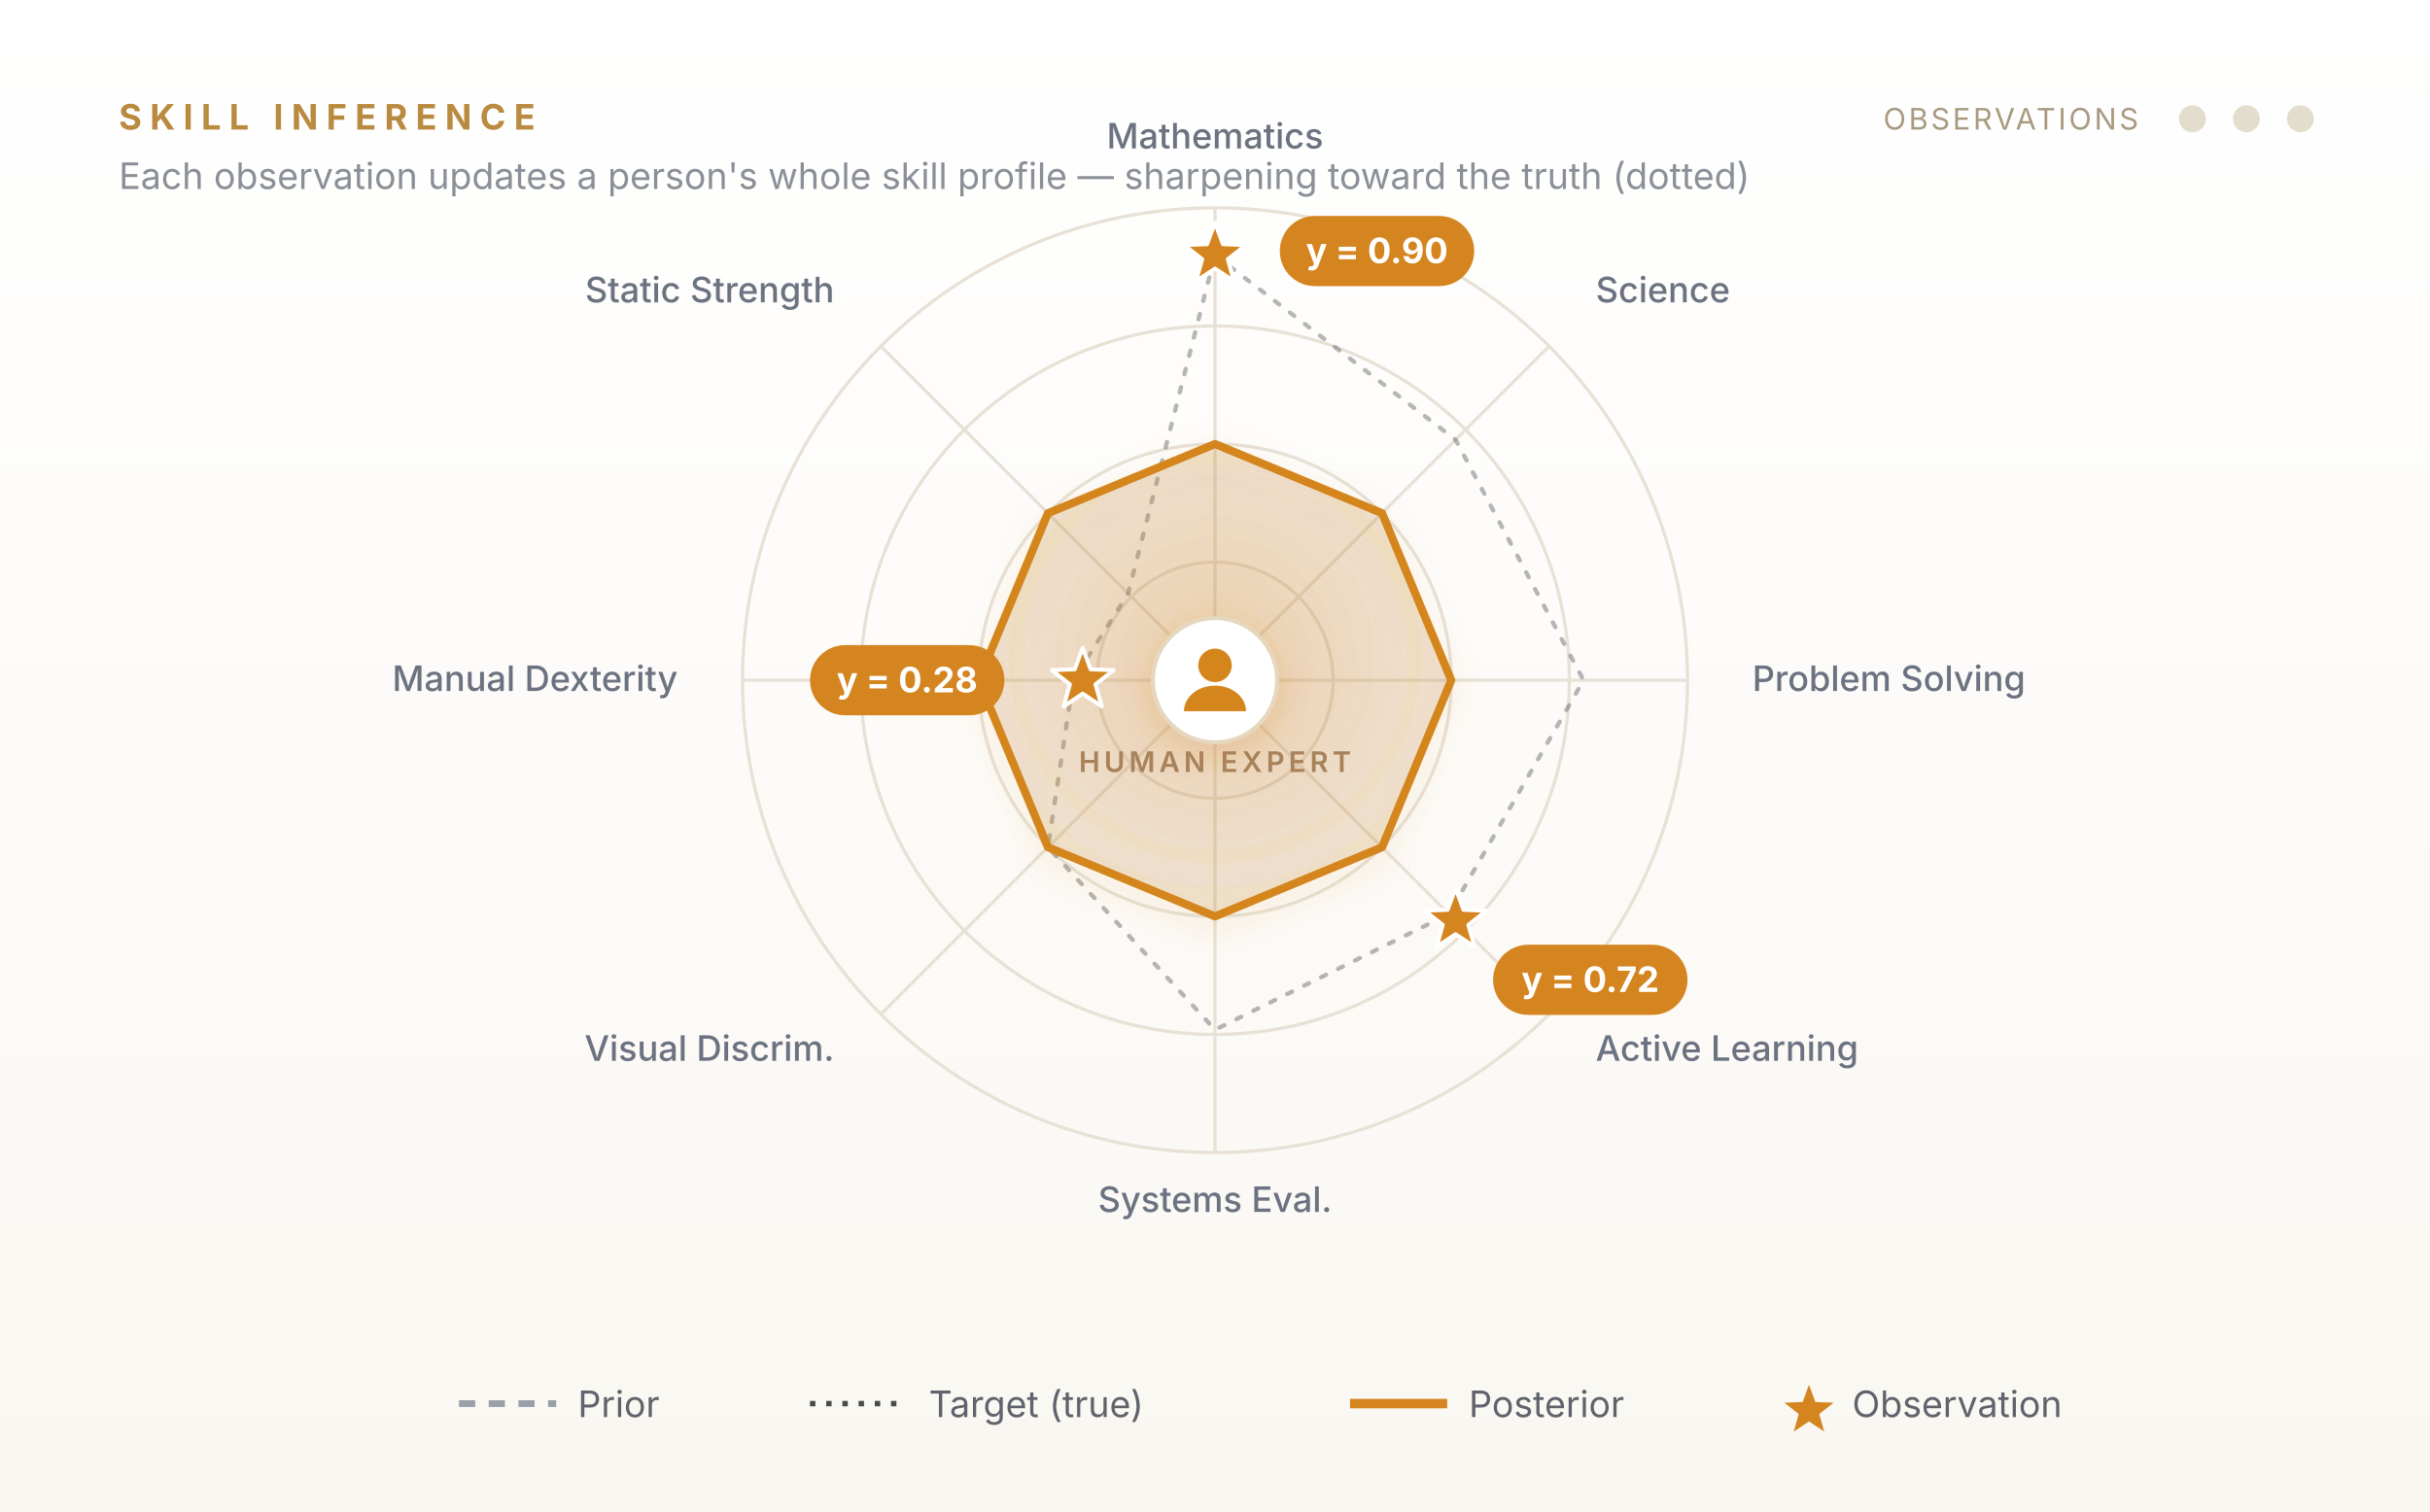
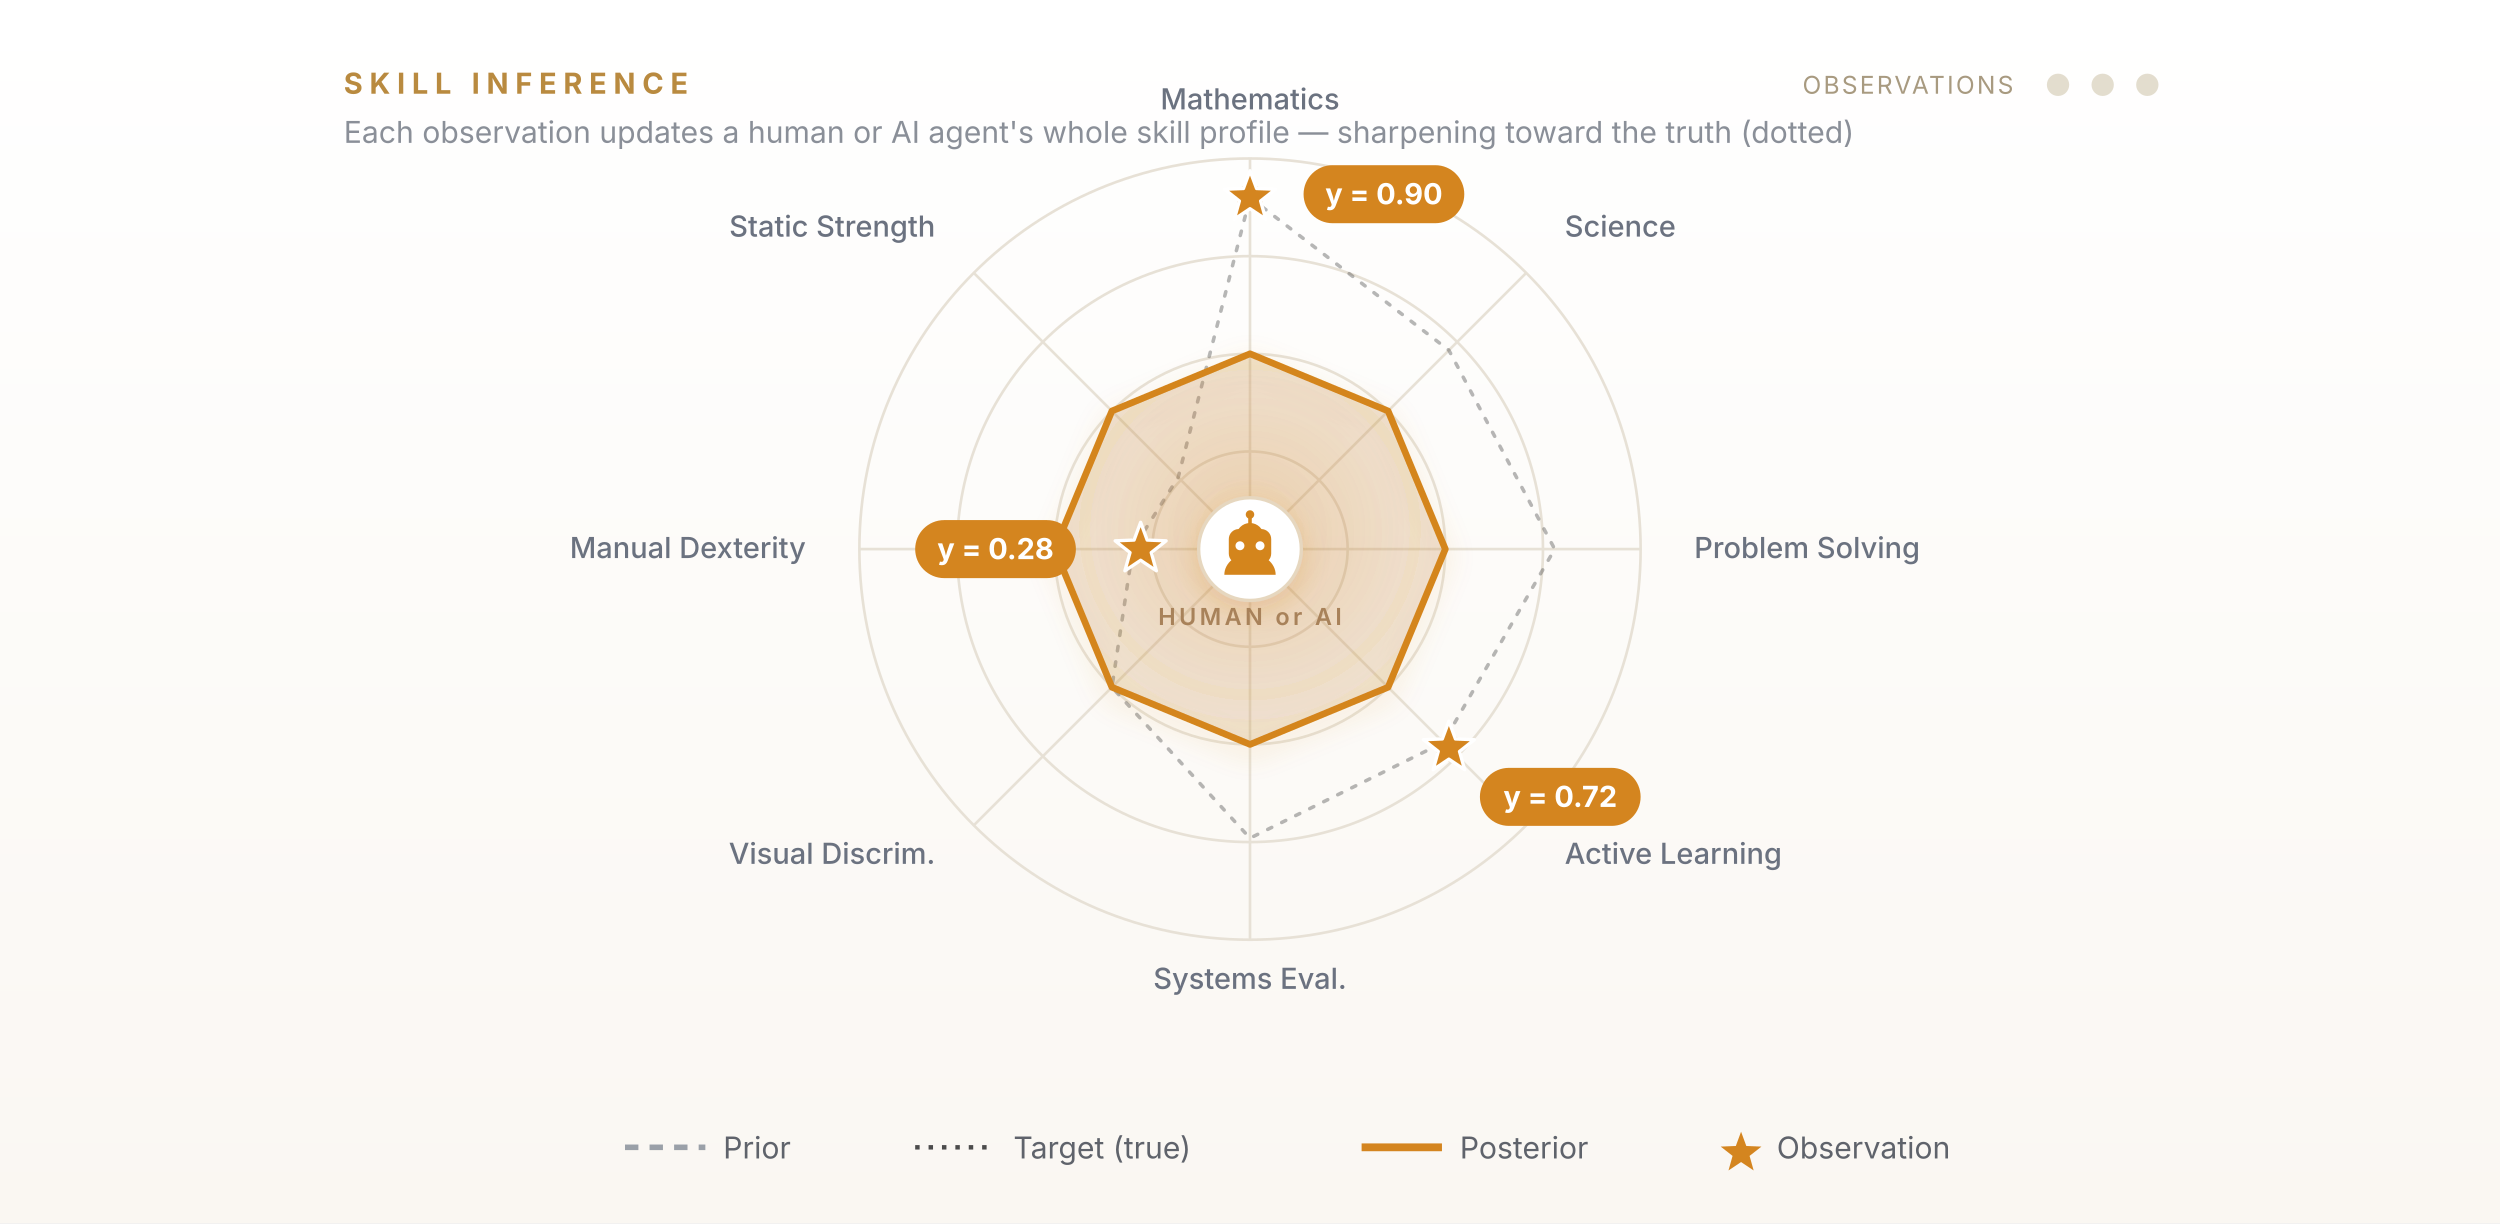
- <svg xmlns="http://www.w3.org/2000/svg" viewBox="0 0 900 560" font-family="Inter, system-ui, -apple-system, sans-serif">
+ <svg xmlns="http://www.w3.org/2000/svg" viewBox="-110 6 1120 548" preserveAspectRatio="xMidYMid slice" font-family="Inter, system-ui, -apple-system, sans-serif">
  <defs>
    <linearGradient id="bg" x1="0" y1="0" x2="0" y2="1">
      <stop offset="0" stop-color="#ffffff" />
      <stop offset="1" stop-color="#faf7f2" />
    </linearGradient>
    <radialGradient id="postFill" cx="0.5" cy="0.45" r="0.65">
      <stop offset="0" stop-color="#d4851f" stop-opacity="0.28" />
      <stop offset="1" stop-color="#d4851f" stop-opacity="0.10" />
    </radialGradient>
    <filter id="soft" x="-30%" y="-30%" width="160%" height="160%">
      <feDropShadow dx="0" dy="4" stdDeviation="6" flood-color="#d4851f" flood-opacity="0.22" />
    </filter>
  </defs>
-   <rect width="900" height="560" fill="url(#bg)" />
+   <rect x="-110" y="6" width="1120" height="548" fill="url(#bg)" />
  <text x="44" y="48" fill="#b98a3f" font-size="13" font-weight="700" letter-spacing="3">SKILL INFERENCE</text>
-   <text x="44" y="70" fill="#8a8f98" font-size="13.5">Each observation updates a person's whole skill profile — sharpening toward the truth (dotted)</text>
+   <text x="44" y="70" fill="#8a8f98" font-size="13.5">Each observation updates a human or AI agent's whole skill profile — sharpening toward the truth (dotted)</text>
  <text x="792" y="48" text-anchor="end" fill="#a89a80" font-size="11" letter-spacing="1">OBSERVATIONS</text>
  <circle cx="812" cy="44" r="5" fill="#e3ddce">
    <animate attributeName="fill" dur="9s" repeatCount="indefinite" keyTimes="0;0.16;0.20;0.94;1" values="#e3ddce;#e3ddce;#d4851f;#d4851f;#e3ddce" />
  </circle>
  <circle cx="832" cy="44" r="5" fill="#e3ddce">
    <animate attributeName="fill" dur="9s" repeatCount="indefinite" keyTimes="0;0.38;0.42;0.94;1" values="#e3ddce;#e3ddce;#d4851f;#d4851f;#e3ddce" />
  </circle>
  <circle cx="852" cy="44" r="5" fill="#e3ddce">
    <animate attributeName="fill" dur="9s" repeatCount="indefinite" keyTimes="0;0.60;0.64;0.94;1" values="#e3ddce;#e3ddce;#d4851f;#d4851f;#e3ddce" />
  </circle>
  <g fill="none" stroke="#e7e1d6" stroke-width="1.2">
    <circle cx="450" cy="252" r="43.75" />
    <circle cx="450" cy="252" r="87.5" />
    <circle cx="450" cy="252" r="131.25" />
    <circle cx="450" cy="252" r="175" />
  </g>
  <g stroke="#e7e1d6" stroke-width="1.2">
    <line x1="450" y1="252" x2="450" y2="77" />
    <line x1="450" y1="252" x2="573.7" y2="128.3" />
    <line x1="450" y1="252" x2="625" y2="252" />
    <line x1="450" y1="252" x2="573.7" y2="375.7" />
    <line x1="450" y1="252" x2="450" y2="427" />
    <line x1="450" y1="252" x2="326.3" y2="375.7" />
    <line x1="450" y1="252" x2="275" y2="252" />
    <line x1="450" y1="252" x2="326.3" y2="128.3" />
  </g>
  <g fill="#6b7280" font-size="13" font-weight="500">
    <text x="450" y="55" text-anchor="middle">Mathematics</text>
    <text x="591" y="112" text-anchor="start">Science</text>
    <text x="649" y="256" text-anchor="start">Problem Solving</text>
    <text x="591" y="393" text-anchor="start">Active Learning</text>
    <text x="450" y="449" text-anchor="middle">Systems Eval.</text>
    <text x="309" y="393" text-anchor="end">Visual Discrim.</text>
    <text x="251" y="256" text-anchor="end">Manual Dexterity</text>
    <text x="309" y="112" text-anchor="end">Static Strength</text>
  </g>
  <polygon points="450,94.5 539.1,162.9 586.5,252 536.62,338.62 450,381.5 388.13,313.87 397.5,252 417.83,219.83" fill="none" stroke="#4b4b4b" stroke-width="1.6" stroke-dasharray="2 5" stroke-linejoin="round" stroke-linecap="round" opacity="0.4" />
  <polygon points="450,164.5 511.87,190.13 537.5,252 511.87,313.87 450,339.5 388.13,313.87 362.5,252 388.13,190.13" fill="#9aa0a8" fill-opacity="0.08" stroke="#9aa0a8" stroke-width="2" stroke-dasharray="6 5" stroke-linejoin="round" />
  <polygon fill="url(#postFill)" stroke="#d4851f" stroke-width="3" stroke-linejoin="round" filter="url(#soft)" points="450,164.5 511.87,190.13 537.5,252 511.87,313.87 450,339.5 388.13,313.87 362.5,252 388.13,190.13">
    <animate attributeName="points" dur="9s" repeatCount="indefinite" calcMode="spline" keyTimes="0;0.08;0.20;0.30;0.42;0.52;0.64;0.86;1" keySplines="0.4 0 0.2 1;0.4 0 0.2 1;0.4 0 0.2 1;0.4 0 0.2 1;0.4 0 0.2 1;0.4 0 0.2 1;0.4 0 0.2 1;0.4 0 0.2 1" values="450,164.5 511.87,190.13 537.5,252 511.87,313.87 450,339.5 388.13,313.87 362.5,252 388.13,190.13;               450,164.5 511.87,190.13 537.5,252 511.87,313.87 450,339.5 388.13,313.87 362.5,252 388.13,190.13;               450,103.25 526.72,175.28 562,252 524.25,326.25 450,360.5 389.37,312.63 376.5,252 400.5,202.5;               450,103.25 526.72,175.28 562,252 524.25,326.25 450,360.5 389.37,312.63 376.5,252 400.5,202.5;               450,101.5 530.43,171.57 567.25,252 527.96,329.96 450,365.75 388.13,313.87 395.75,252 412.88,214.88;               450,101.5 530.43,171.57 567.25,252 527.96,329.96 450,365.75 388.13,313.87 395.75,252 412.88,214.88;               450,96.25 537.86,164.14 584.75,252 537.86,339.86 450,379.75 388.13,313.87 397.5,252 416.59,218.59;               450,96.25 537.86,164.14 584.75,252 537.86,339.86 450,379.75 388.13,313.87 397.5,252 416.59,218.59;               450,164.5 511.87,190.13 537.5,252 511.87,313.87 450,339.5 388.13,313.87 362.5,252 388.13,190.13" />
  </polygon>
  <g>
    <animate attributeName="opacity" dur="9s" repeatCount="indefinite" keyTimes="0;0.16;0.20;0.94;1" values="0;0;1;1;0" />
    <circle cx="450" cy="94.5" r="6" fill="#d4851f" opacity="0.5">
      <animate attributeName="r" dur="1.6s" repeatCount="indefinite" values="6;22;6" />
      <animate attributeName="opacity" dur="1.6s" repeatCount="indefinite" values="0.5;0;0.5" />
    </circle>
    <polygon points="450,82.5 452.94,90.45 461.41,90.79 454.76,96.05 457.05,104.21 450,99.5 442.95,104.21 445.24,96.05 438.59,90.79 447.06,90.45" fill="#d4851f" stroke="#ffffff" stroke-width="1.5" stroke-linejoin="round" />
    <g transform="translate(474,80)">
      <rect x="0" y="0" width="72" height="26" rx="13" fill="#d4851f" />
      <text x="36" y="17.5" text-anchor="middle" fill="#ffffff" font-size="13" font-weight="700">y = 0.90</text>
    </g>
  </g>
  <g>
    <animate attributeName="opacity" dur="9s" repeatCount="indefinite" keyTimes="0;0.38;0.42;0.94;1" values="0;0;1;1;0" />
    <circle cx="401" cy="252" r="6" fill="#d4851f" opacity="0.5">
      <animate attributeName="r" dur="1.6s" repeatCount="indefinite" values="6;22;6" />
      <animate attributeName="opacity" dur="1.6s" repeatCount="indefinite" values="0.5;0;0.5" />
    </circle>
    <polygon points="401,240 403.94,247.95 412.41,248.29 405.76,253.55 408.05,261.71 401,257 393.95,261.71 396.24,253.55 389.59,248.29 398.06,247.95" fill="#d4851f" stroke="#ffffff" stroke-width="1.5" stroke-linejoin="round" />
    <g transform="translate(300,239)">
      <rect x="0" y="0" width="72" height="26" rx="13" fill="#d4851f" />
      <text x="36" y="17.5" text-anchor="middle" fill="#ffffff" font-size="13" font-weight="700">y = 0.28</text>
    </g>
  </g>
  <g>
    <animate attributeName="opacity" dur="9s" repeatCount="indefinite" keyTimes="0;0.60;0.64;0.94;1" values="0;0;1;1;0" />
    <circle cx="539.1" cy="341.1" r="6" fill="#d4851f" opacity="0.5">
      <animate attributeName="r" dur="1.6s" repeatCount="indefinite" values="6;22;6" />
      <animate attributeName="opacity" dur="1.6s" repeatCount="indefinite" values="0.5;0;0.5" />
    </circle>
    <polygon points="539.1,329.1 542.04,337.05 550.51,337.39 543.86,342.65 546.15,350.81 539.1,346.1 532.05,350.81 534.34,342.65 527.69,337.39 536.16,337.05" fill="#d4851f" stroke="#ffffff" stroke-width="1.5" stroke-linejoin="round" />
    <g transform="translate(553,350)">
      <rect x="0" y="0" width="72" height="26" rx="13" fill="#d4851f" />
      <text x="36" y="17.5" text-anchor="middle" fill="#ffffff" font-size="13" font-weight="700">y = 0.72</text>
    </g>
  </g>
  <g filter="url(#soft)">
    <circle cx="450" cy="252" r="23" fill="#ffffff" stroke="#e6d7bf" stroke-width="1.5" />
-     <circle cx="450" cy="246.5" r="6.2" fill="#d4851f" />
-     <path d="M438.5 263.5 a11.5 9.5 0 0 1 23 0 Z" fill="#d4851f" />
+     <g>
+       <animate attributeName="opacity" dur="4.5s" repeatCount="indefinite" keyTimes="0;0.42;0.5;0.92;1" values="1;1;0;0;1" />
+       <circle cx="450" cy="246.5" r="6.2" fill="#d4851f" />
+       <path d="M438.5 263.5 a11.5 9.5 0 0 1 23 0 Z" fill="#d4851f" />
+     </g>
+     <g>
+       <animate attributeName="opacity" dur="4.5s" repeatCount="indefinite" keyTimes="0;0.42;0.5;0.92;1" values="0;0;1;1;0" />
+       <line x1="450" y1="242" x2="450" y2="238" stroke="#d4851f" stroke-width="1.6" />
+       <circle cx="450" cy="236.5" r="1.9" fill="#d4851f" />
+       <rect x="440.5" y="243" width="19" height="15.5" rx="4.5" fill="#d4851f" />
+       <circle cx="445.5" cy="250.5" r="2" fill="#ffffff" />
+       <circle cx="454.5" cy="250.5" r="2" fill="#ffffff" />
+     </g>
  </g>
-   <text x="450" y="252" dy="34" text-anchor="middle" fill="#a8825a" font-size="10.5" font-weight="600" letter-spacing="1.5">HUMAN EXPERT</text>
+   <text x="450" y="252" dy="34" text-anchor="middle" fill="#a8825a" font-size="10.5" font-weight="600" letter-spacing="1.5">HUMAN or AI</text>
  <g font-size="13.5" fill="#5f636b">
    <line x1="170" y1="520" x2="206" y2="520" stroke="#9aa0a8" stroke-width="2.5" stroke-dasharray="6 5" />
    <text x="214" y="525" text-anchor="start">Prior</text>
    <line x1="300" y1="520" x2="336" y2="520" stroke="#4b4b4b" stroke-width="2" stroke-dasharray="2 4" />
    <text x="344" y="525" text-anchor="start">Target (true)</text>
    <line x1="500" y1="520" x2="536" y2="520" stroke="#d4851f" stroke-width="3.5" />
    <text x="544" y="525" text-anchor="start">Posterior</text>
    <polygon points="670,513 672.35,519.4 679.13,519.67 673.81,523.84 675.64,530.37 670,526.6 664.36,530.37 666.19,523.84 660.87,519.67 667.65,519.4" fill="#d4851f" />
    <text x="686" y="525" text-anchor="start">Observation</text>
  </g>
</svg>
